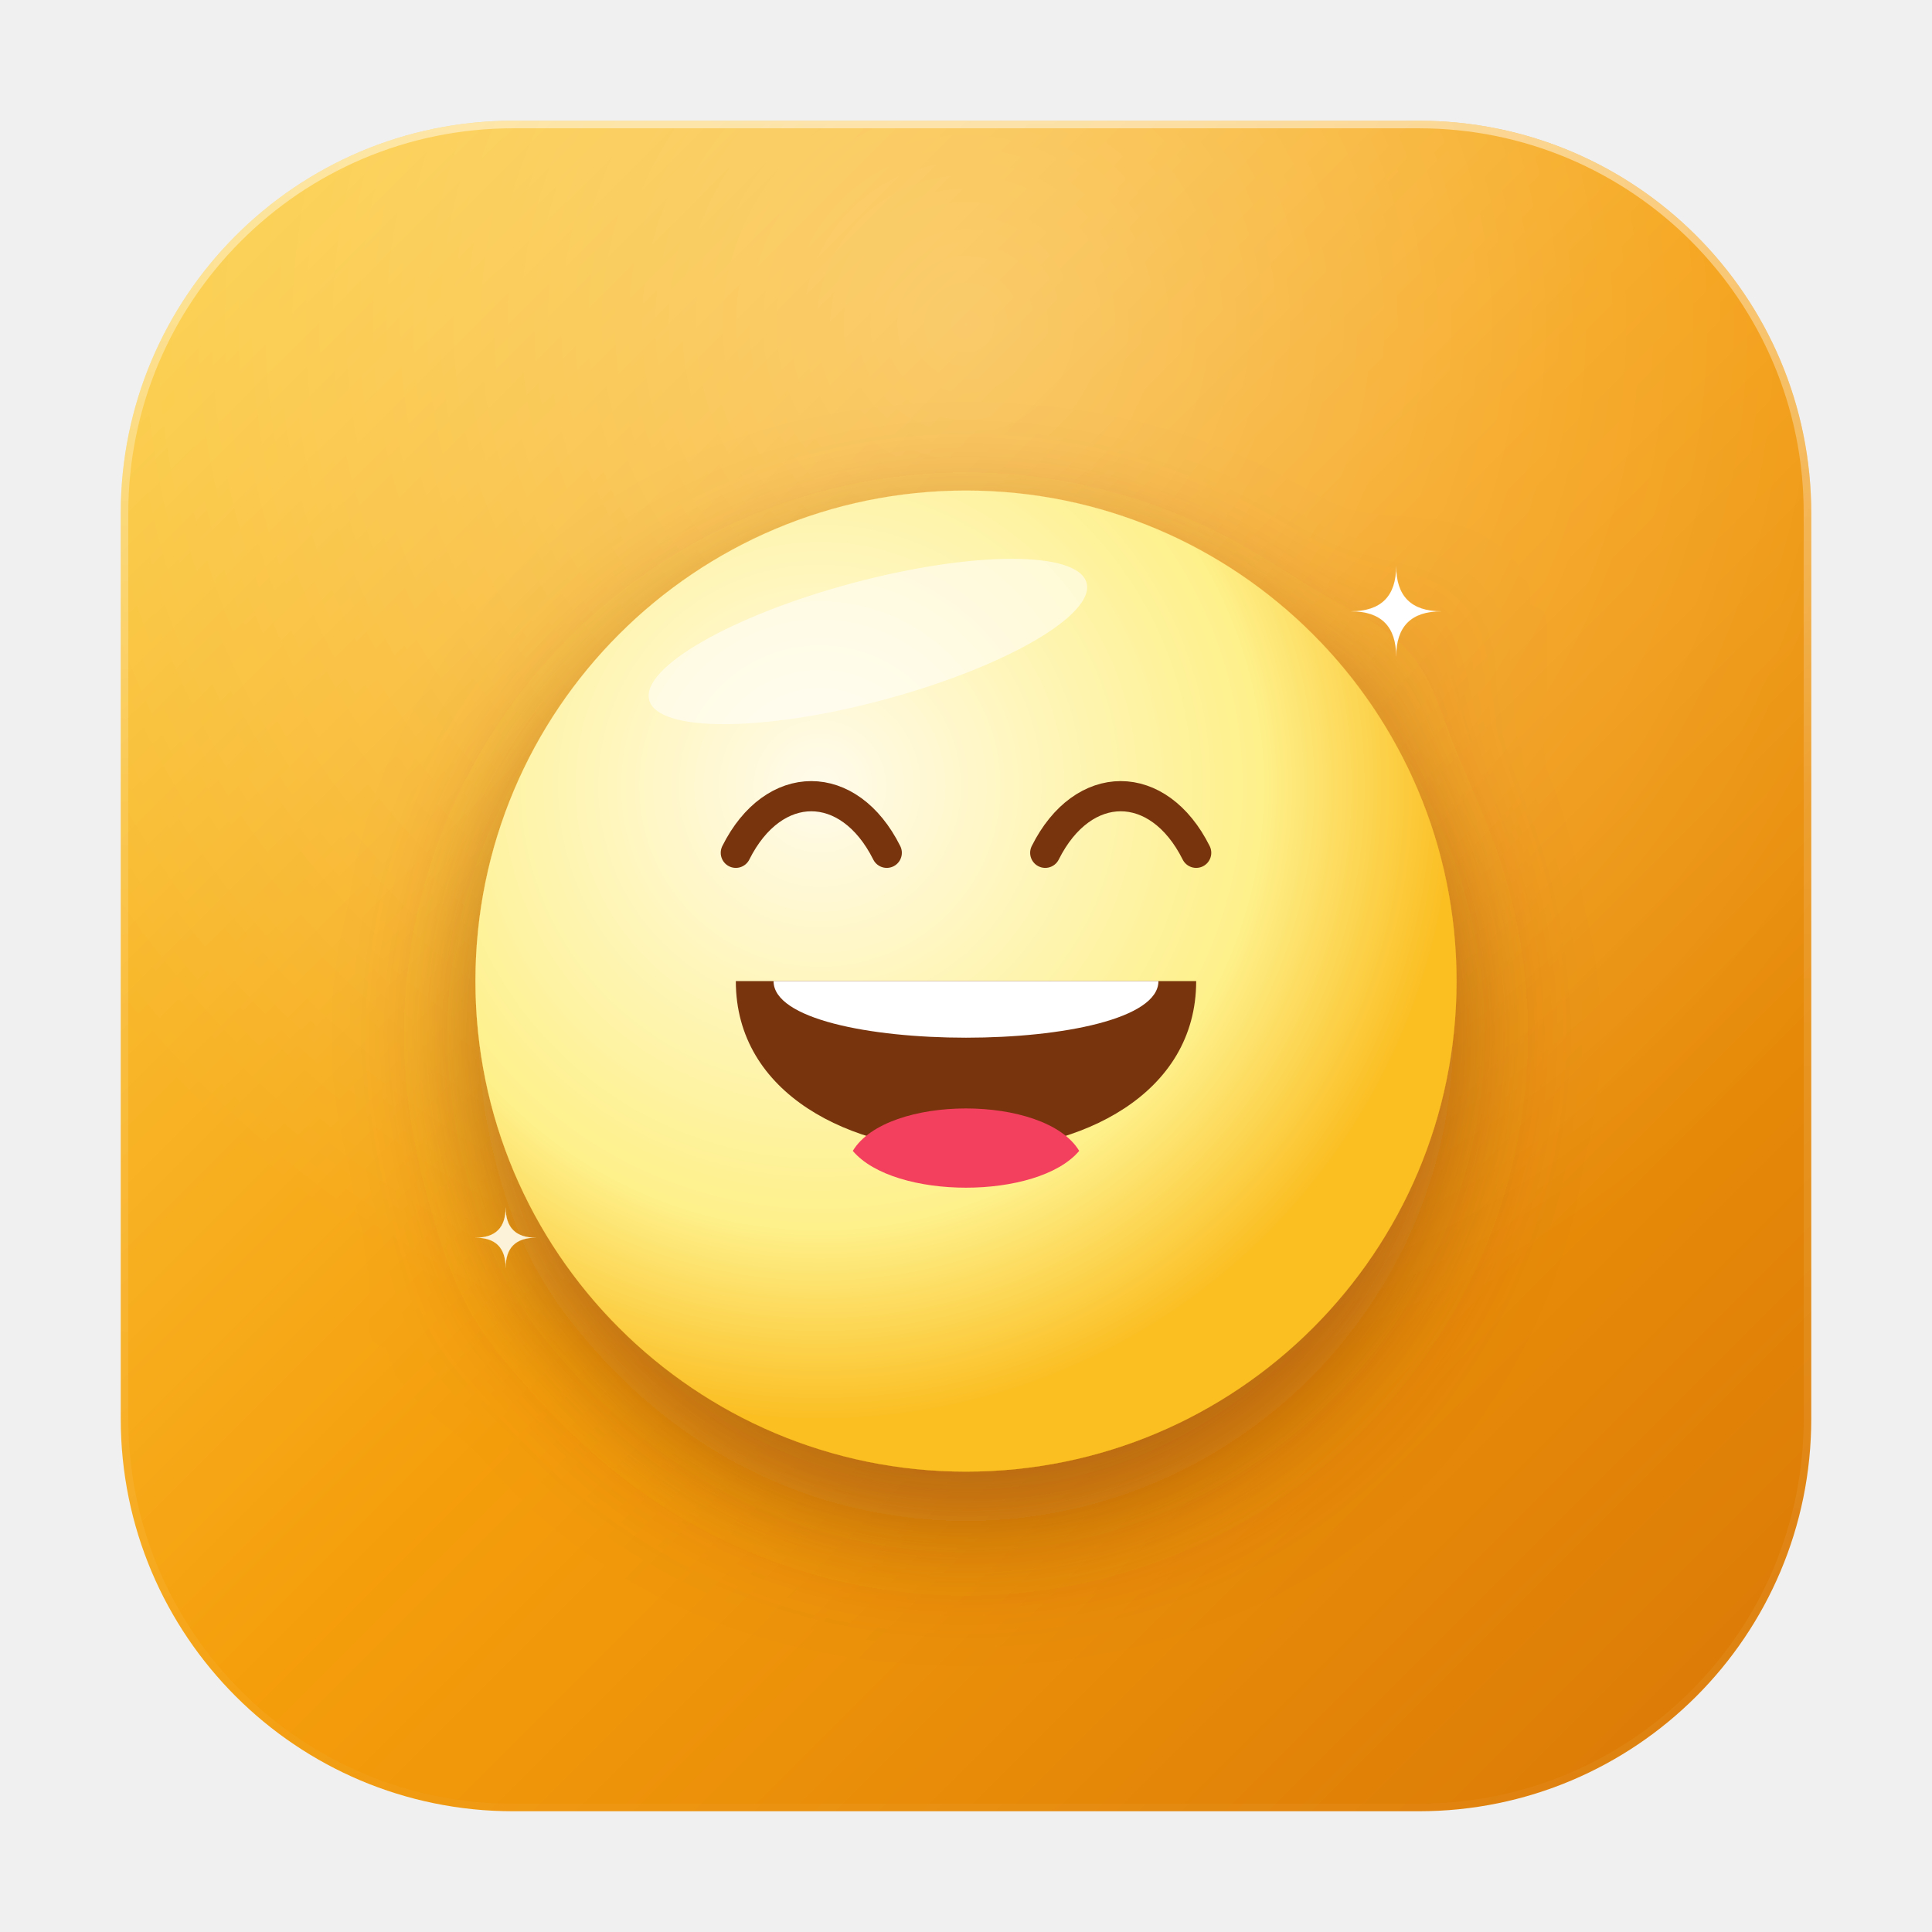
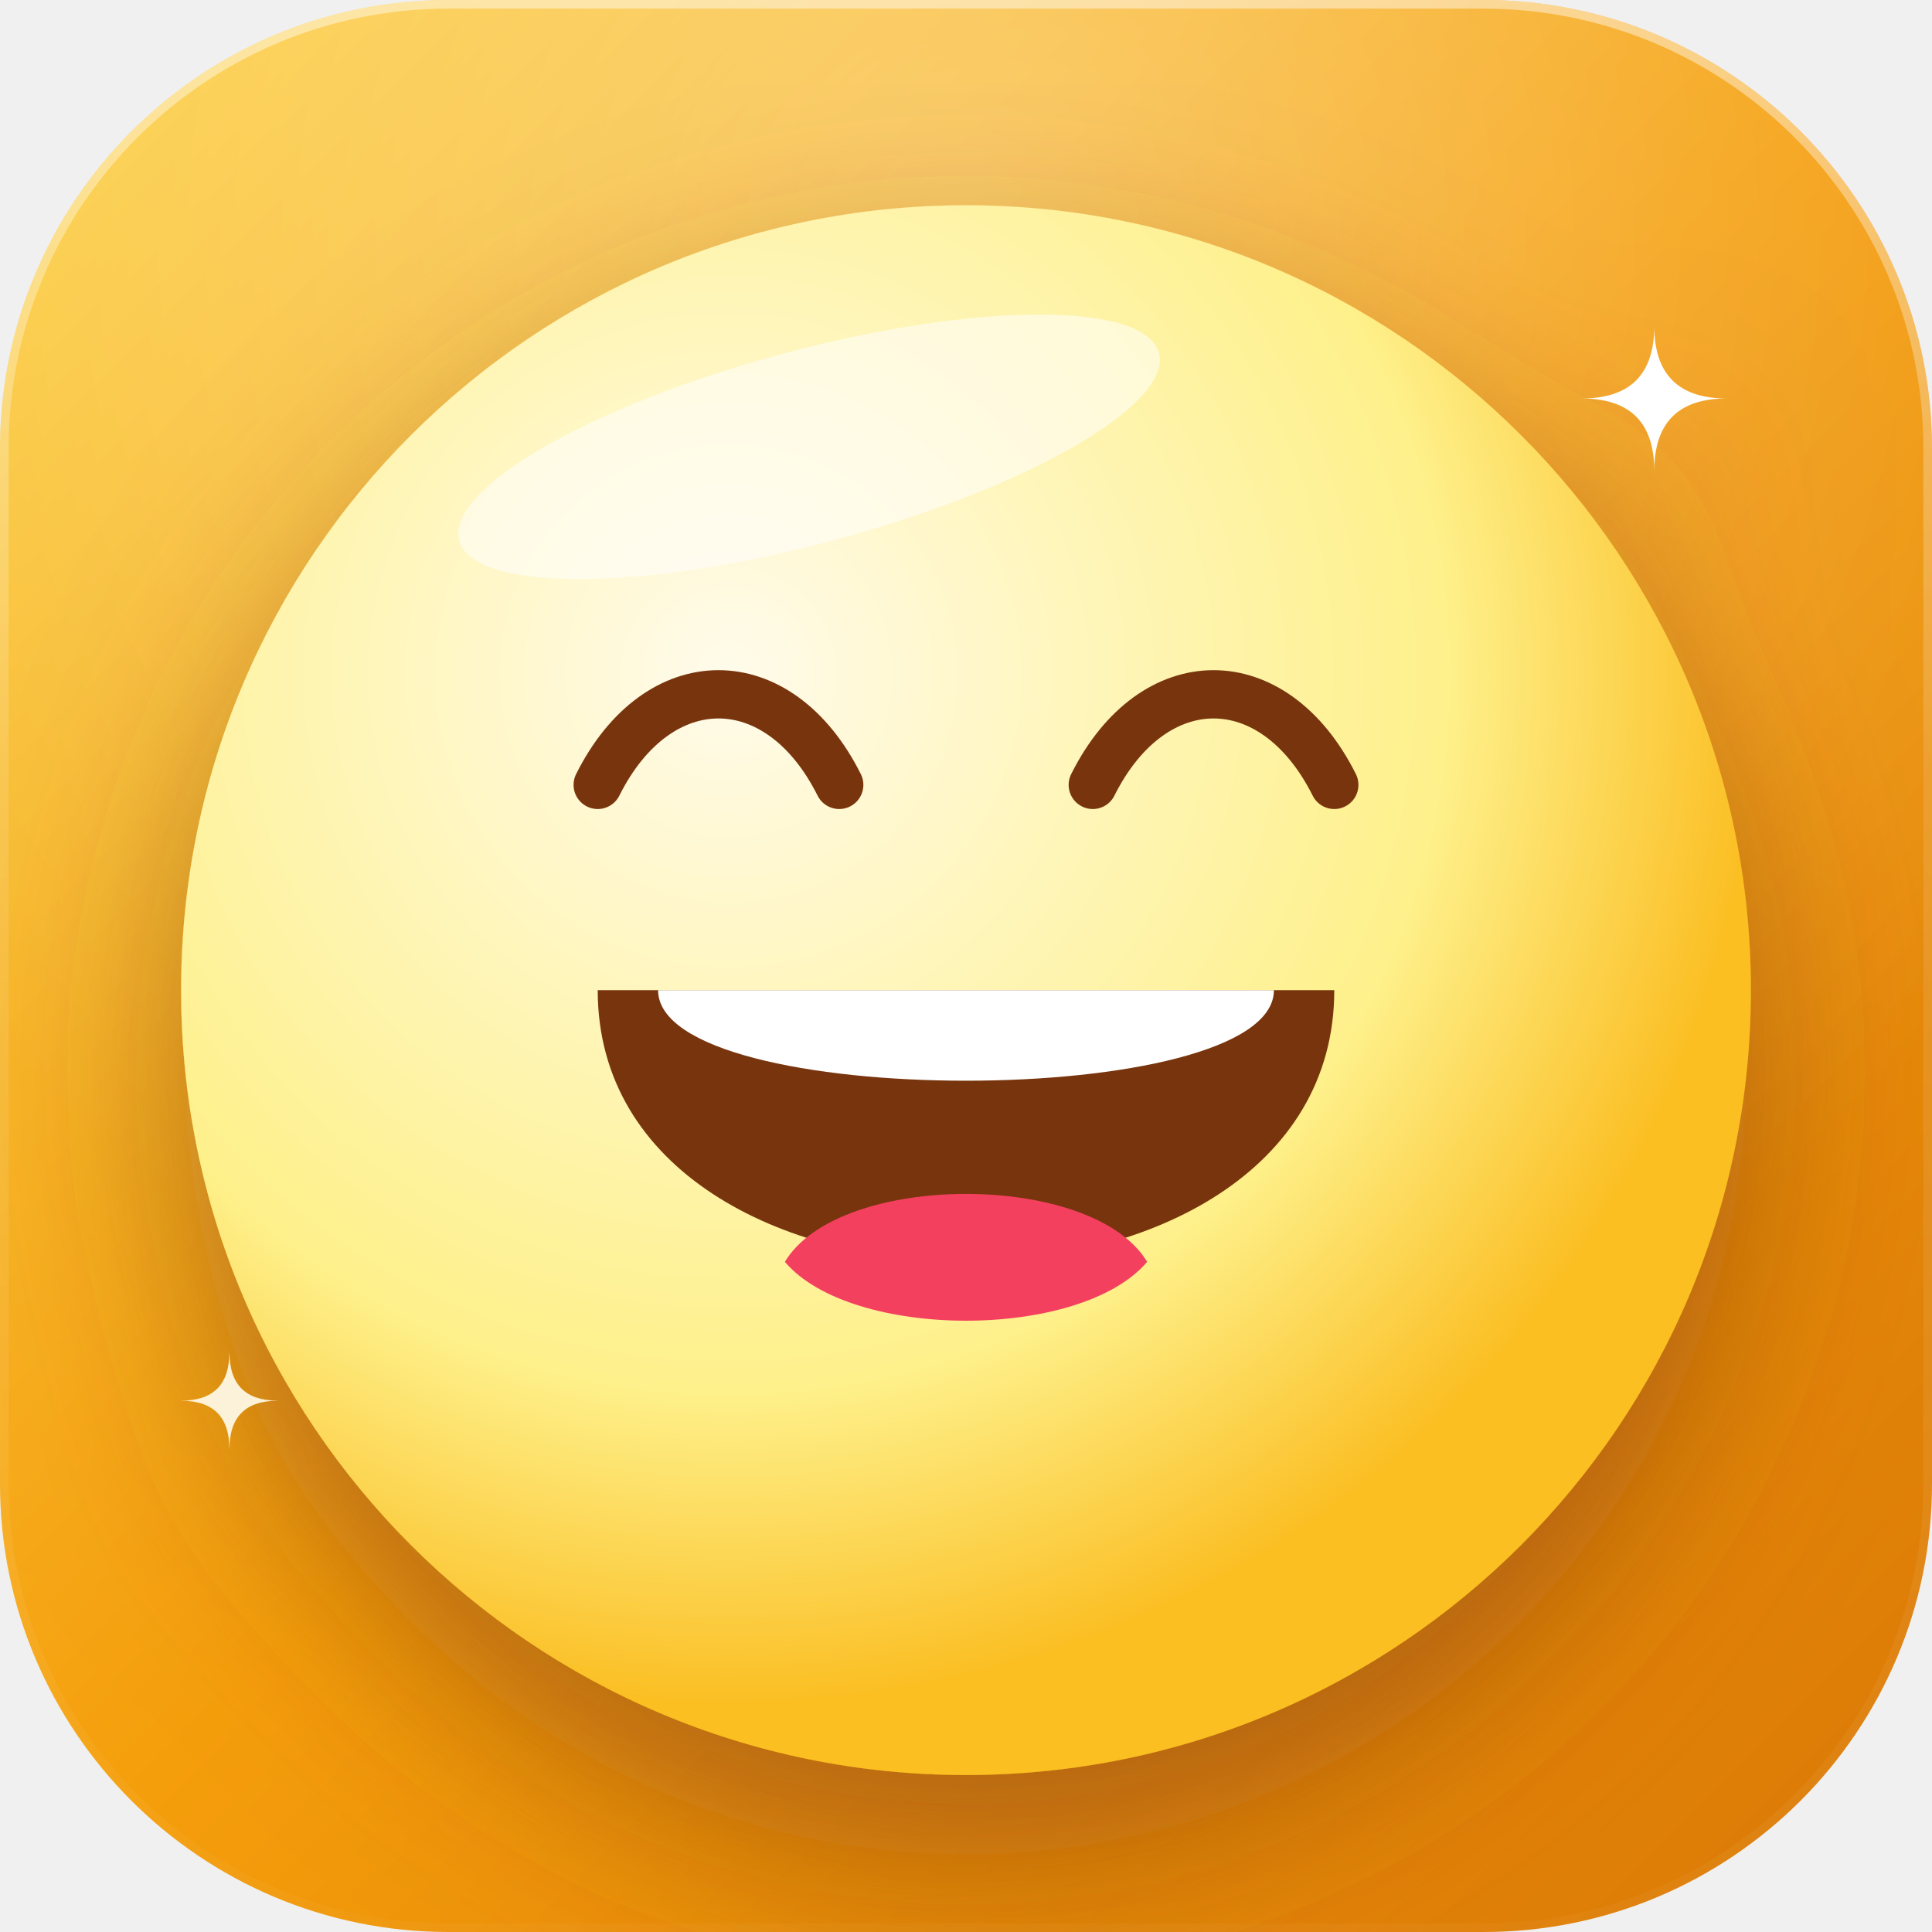
- <svg xmlns="http://www.w3.org/2000/svg" width="512" height="512" viewBox="0 0 512 512">
+ <svg xmlns="http://www.w3.org/2000/svg" width="512" height="512" viewBox="32 32 448 448">
  <defs>
    <linearGradient id="bg" x1="0%" y1="0%" x2="100%" y2="100%">
      <stop offset="0%" stop-color="#FCD34D" />
      <stop offset="50%" stop-color="#F59E0B" />
      <stop offset="100%" stop-color="#D97706" />
    </linearGradient>
    <radialGradient id="topSheen" cx="50%" cy="12%" r="65%">
      <stop offset="0%" stop-color="#FFFFFF" stop-opacity="0.32" />
      <stop offset="100%" stop-color="#FFFFFF" stop-opacity="0" />
    </radialGradient>
    <linearGradient id="specularRim" x1="0%" y1="0%" x2="0%" y2="100%">
      <stop offset="0%" stop-color="#FFFFFF" stop-opacity="0.45" />
      <stop offset="40%" stop-color="#FFFFFF" stop-opacity="0.12" />
      <stop offset="100%" stop-color="#FFFFFF" stop-opacity="0.03" />
    </linearGradient>
    <radialGradient id="faceShine" cx="35%" cy="30%" r="65%">
      <stop offset="0%" stop-color="#FFFBEB" />
      <stop offset="70%" stop-color="#FEF08A" />
      <stop offset="100%" stop-color="#FBBF24" />
    </radialGradient>
    <filter id="shadow" x="-20%" y="-20%" width="140%" height="140%">
      <feDropShadow dx="0" dy="14" stdDeviation="16" flood-color="#78350F" flood-opacity="0.5" />
    </filter>
  </defs>
  <rect x="32" y="32" width="448" height="448" rx="104" fill="url(#bg)" />
  <rect x="32" y="32" width="448" height="448" rx="104" fill="url(#topSheen)" />
  <rect x="33" y="33" width="446" height="446" rx="103" fill="none" stroke="url(#specularRim)" stroke-width="2" />
-   <g filter="url(#shadow)">
-     <circle cx="256" cy="260" r="130" fill="url(#faceShine)" />
-     <ellipse cx="230" cy="170" rx="60" ry="16" fill="#FFFFFF" fill-opacity="0.55" transform="rotate(-15 230 170)" />
-     <path d="M 195, 226 C 205, 206 225, 206 235, 226" fill="none" stroke="#78350F" stroke-width="8" stroke-linecap="round" />
-     <path d="M 277, 226 C 287, 206 307, 206 317, 226" fill="none" stroke="#78350F" stroke-width="8" stroke-linecap="round" />
-     <path d="M 195, 260 C 195, 320 317, 320 317, 260 Z" fill="#78350F" />
-     <path d="M 205, 260 C 205, 280 307, 280 307, 260 Z" fill="#FFFFFF" />
-     <path d="M 226, 305 C 235, 290 277, 290 286, 305 C 275, 318 237, 318 226, 305 Z" fill="#F43F5E" />
-     <path d="M 370, 150 Q 370, 162 382, 162 Q 370, 162 370, 174 Q 370, 162 358, 162 Q 370, 162 370, 150 Z" fill="#FFFFFF" />
-     <path d="M 134, 320 Q 134, 328 142, 328 Q 134, 328 134, 336 Q 134, 328 126, 328 Q 134, 328 134, 320 Z" fill="#FFFBEB" opacity="0.9" />
+   <g transform="translate(-102.400 -102.400) scale(1.4)">
+     <g filter="url(#shadow)">
+       <circle cx="256" cy="260" r="130" fill="url(#faceShine)" />
+       <ellipse cx="230" cy="170" rx="60" ry="16" fill="#FFFFFF" fill-opacity="0.55" transform="rotate(-15 230 170)" />
+       <path d="M 195, 226 C 205, 206 225, 206 235, 226" fill="none" stroke="#78350F" stroke-width="8" stroke-linecap="round" />
+       <path d="M 277, 226 C 287, 206 307, 206 317, 226" fill="none" stroke="#78350F" stroke-width="8" stroke-linecap="round" />
+       <path d="M 195, 260 C 195, 320 317, 320 317, 260 Z" fill="#78350F" />
+       <path d="M 205, 260 C 205, 280 307, 280 307, 260 Z" fill="#FFFFFF" />
+       <path d="M 226, 305 C 235, 290 277, 290 286, 305 C 275, 318 237, 318 226, 305 Z" fill="#F43F5E" />
+       <path d="M 370, 150 Q 370, 162 382, 162 Q 370, 162 370, 174 Q 370, 162 358, 162 Q 370, 162 370, 150 Z" fill="#FFFFFF" />
+       <path d="M 134, 320 Q 134, 328 142, 328 Q 134, 328 134, 336 Q 134, 328 126, 328 Q 134, 328 134, 320 Z" fill="#FFFBEB" opacity="0.9" />
+     </g>
  </g>
</svg>
